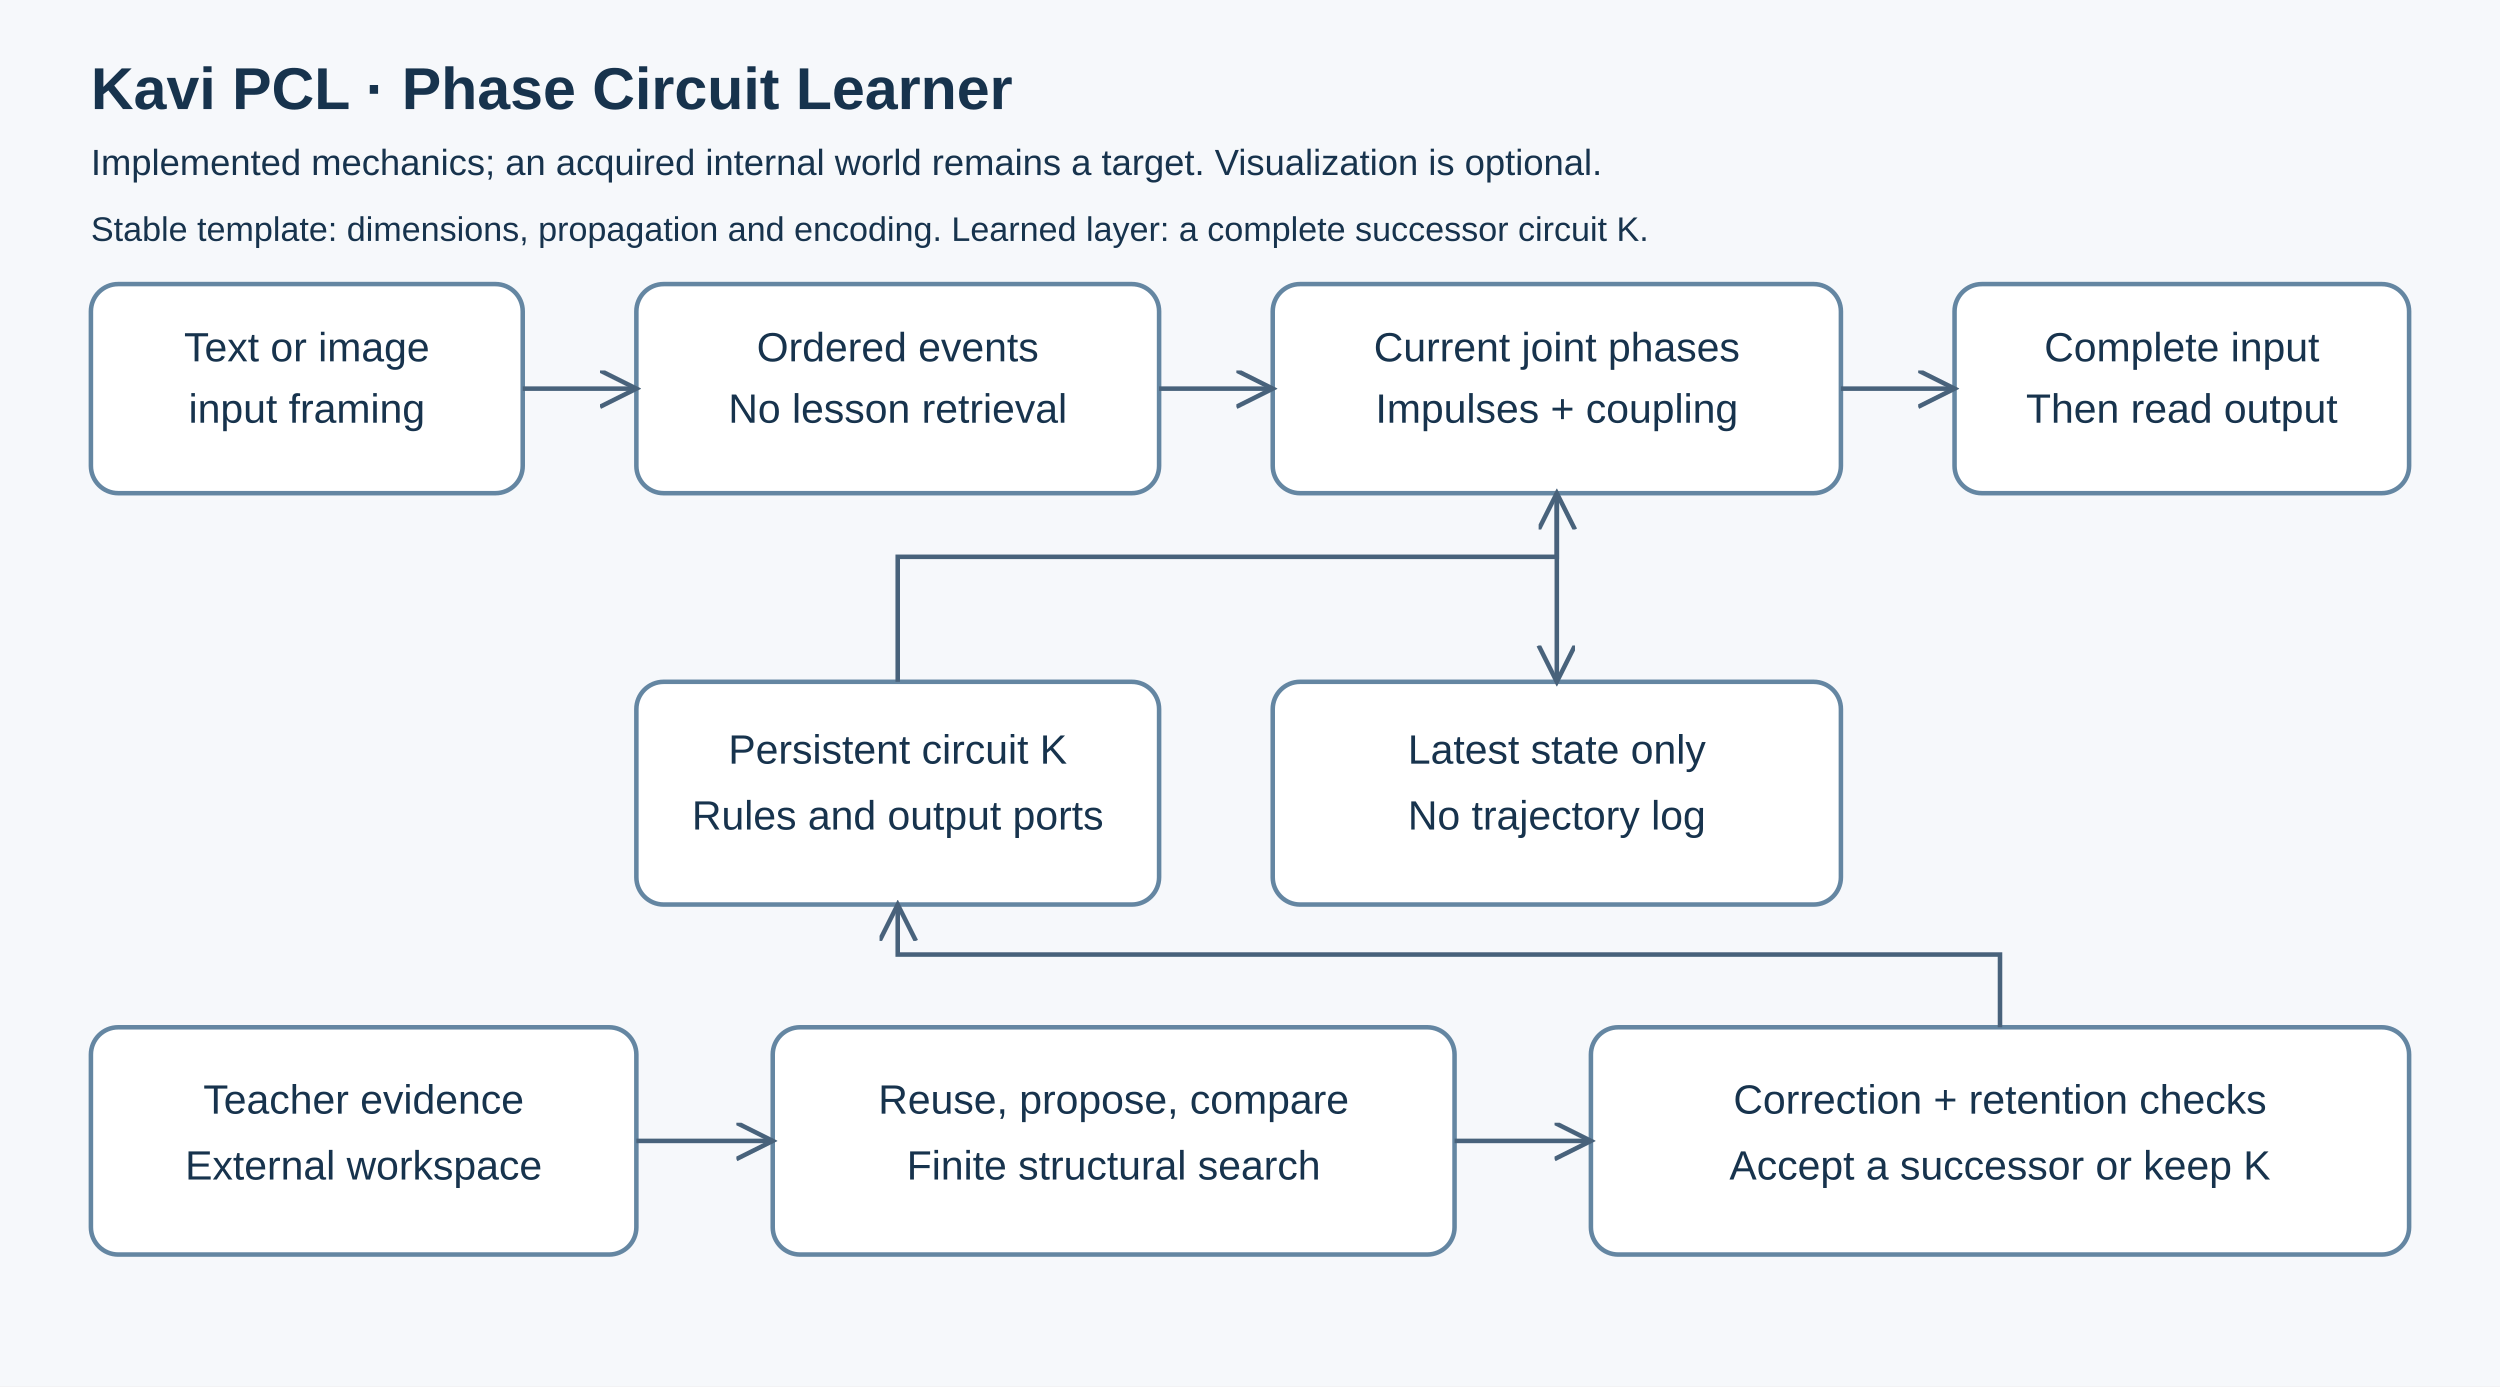
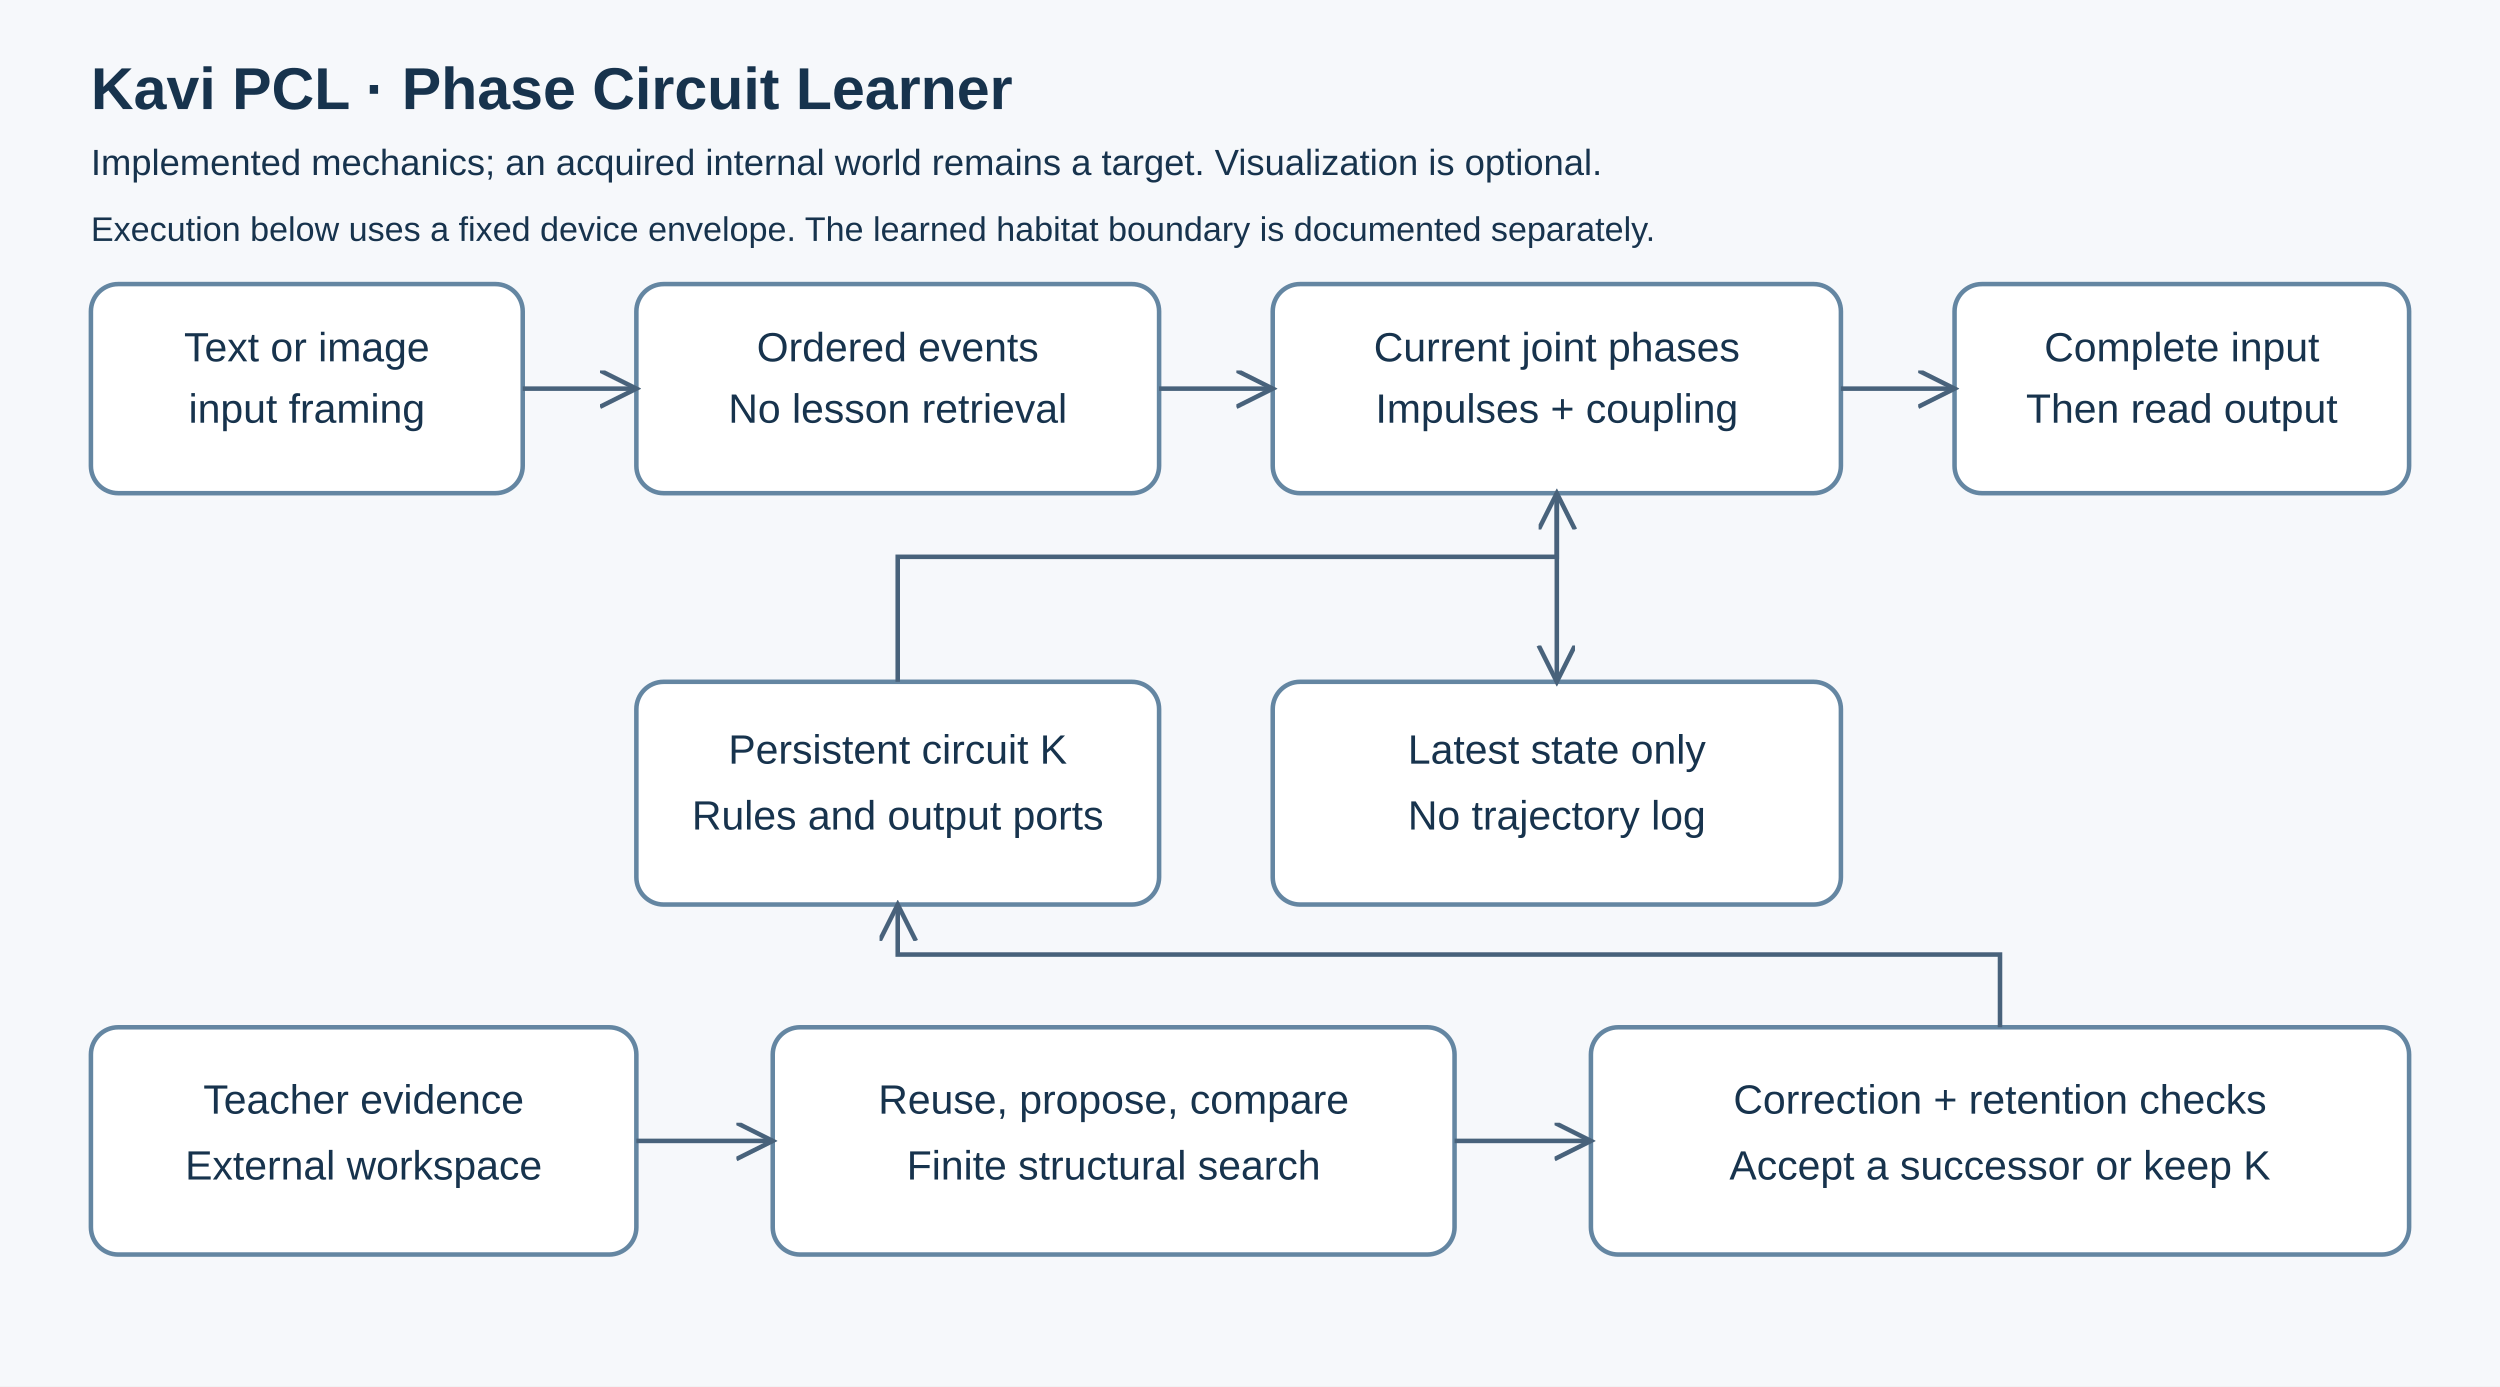
<svg xmlns="http://www.w3.org/2000/svg" width="1100" height="610" viewBox="0 0 1100 610" role="img" aria-labelledby="title desc">
  <defs>
    <marker id="arrow" markerWidth="9" markerHeight="9" refX="8" refY="4" orient="auto">
      <path d="M0 0L8 4L0 8" fill="none" stroke="#48627b" />
    </marker>
  </defs>
  <rect width="1100" height="610" fill="#f6f8fb" />
  <g font-family="Arial, sans-serif" fill="#17334d">
    <text x="40" y="48" font-size="26" font-weight="bold">Kavi PCL · Phase Circuit Learner</text>
    <text x="40" y="77" font-size="16">Implemented mechanics; an acquired internal world remains a target. Visualization is optional.</text>
-     <text x="40" y="106" font-size="15">Stable template: dimensions, propagation and encoding. Learned layer: a complete successor circuit K.</text>
+     <text x="40" y="106" font-size="15">Execution below uses a fixed device envelope. The learned habitat boundary is documented separately.</text>
    <g fill="white" stroke="#6486a2" stroke-width="2">
      <rect x="40" y="125" width="190" height="92" rx="12" />
      <rect x="280" y="125" width="230" height="92" rx="12" />
      <rect x="560" y="125" width="250" height="92" rx="12" />
      <rect x="860" y="125" width="200" height="92" rx="12" />
      <rect x="280" y="300" width="230" height="98" rx="12" />
      <rect x="560" y="300" width="250" height="98" rx="12" />
      <rect x="40" y="452" width="240" height="100" rx="12" />
      <rect x="340" y="452" width="300" height="100" rx="12" />
      <rect x="700" y="452" width="360" height="100" rx="12" />
    </g>
    <g font-size="18" text-anchor="middle">
      <text x="135" y="159">Text or image</text>
      <text x="135" y="186">input framing</text>
      <text x="395" y="159">Ordered events</text>
      <text x="395" y="186">No lesson retrieval</text>
      <text x="685" y="159">Current joint phases</text>
      <text x="685" y="186">Impulses + coupling</text>
      <text x="960" y="159">Complete input</text>
      <text x="960" y="186">Then read output</text>
      <text x="395" y="336">Persistent circuit K</text>
      <text x="395" y="365">Rules and output ports</text>
      <text x="685" y="336">Latest state only</text>
      <text x="685" y="365">No trajectory log</text>
      <text x="160" y="490">Teacher evidence</text>
      <text x="160" y="519">External workspace</text>
      <text x="490" y="490">Reuse, propose, compare</text>
      <text x="490" y="519">Finite structural search</text>
      <text x="880" y="490">Correction + retention checks</text>
      <text x="880" y="519">Accept a successor or keep K</text>
    </g>
    <g stroke="#48627b" stroke-width="2" fill="none" marker-end="url(#arrow)">
      <path d="M230 171H280" />
      <path d="M510 171H560" />
      <path d="M810 171H860" />
      <path d="M395 300V245H685V217" />
      <path d="M685 217V300" />
      <path d="M280 502H340" />
      <path d="M640 502H700" />
      <path d="M880 452V420H395V398" />
    </g>
  </g>
</svg>
